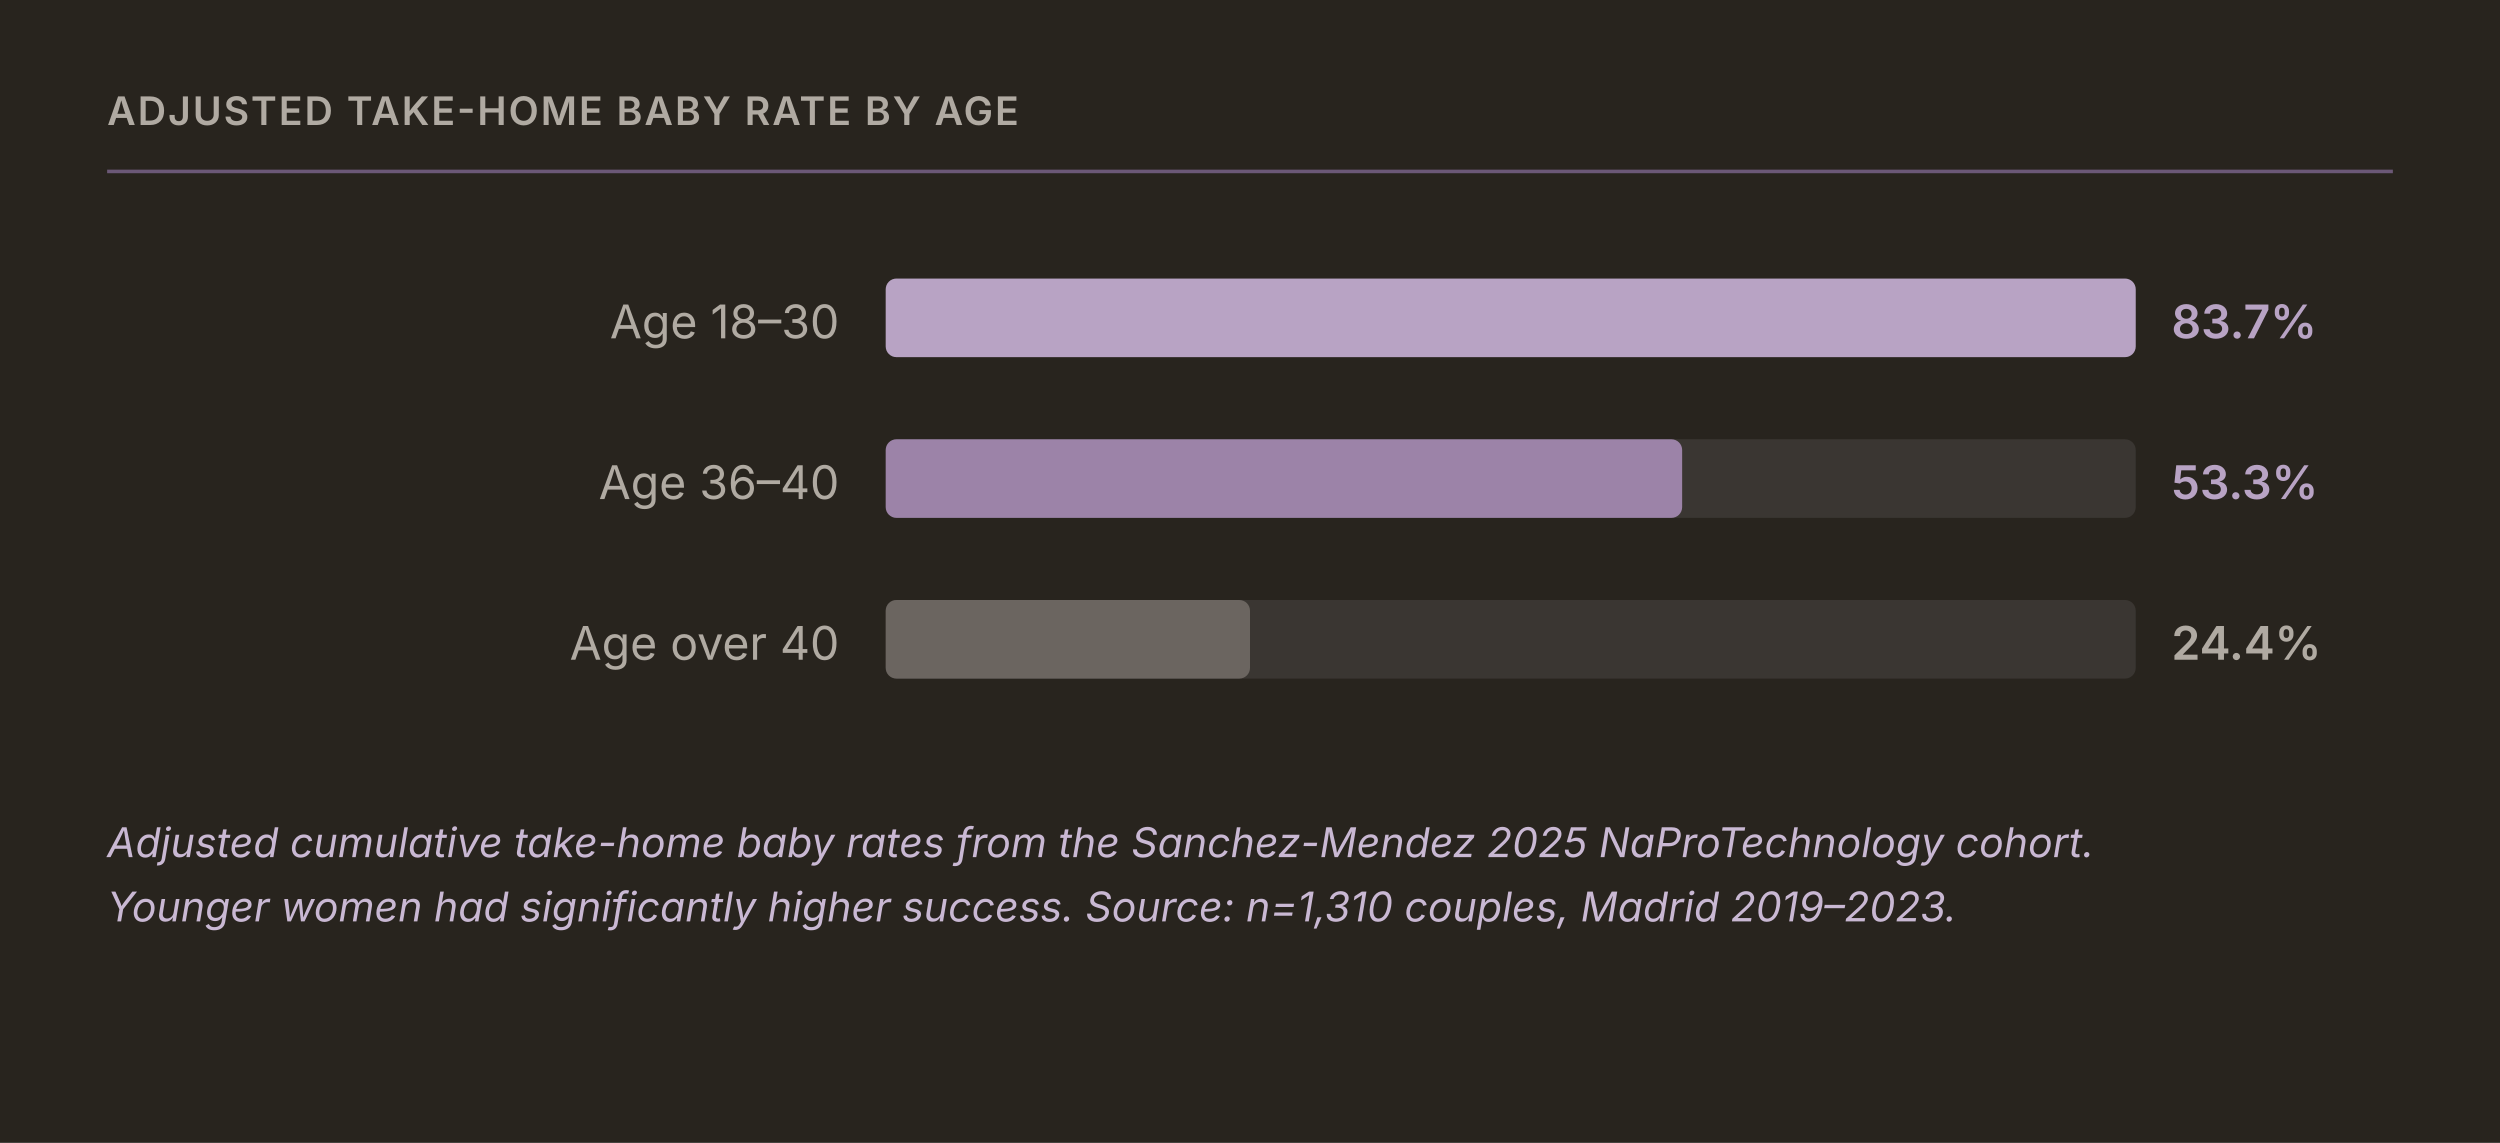
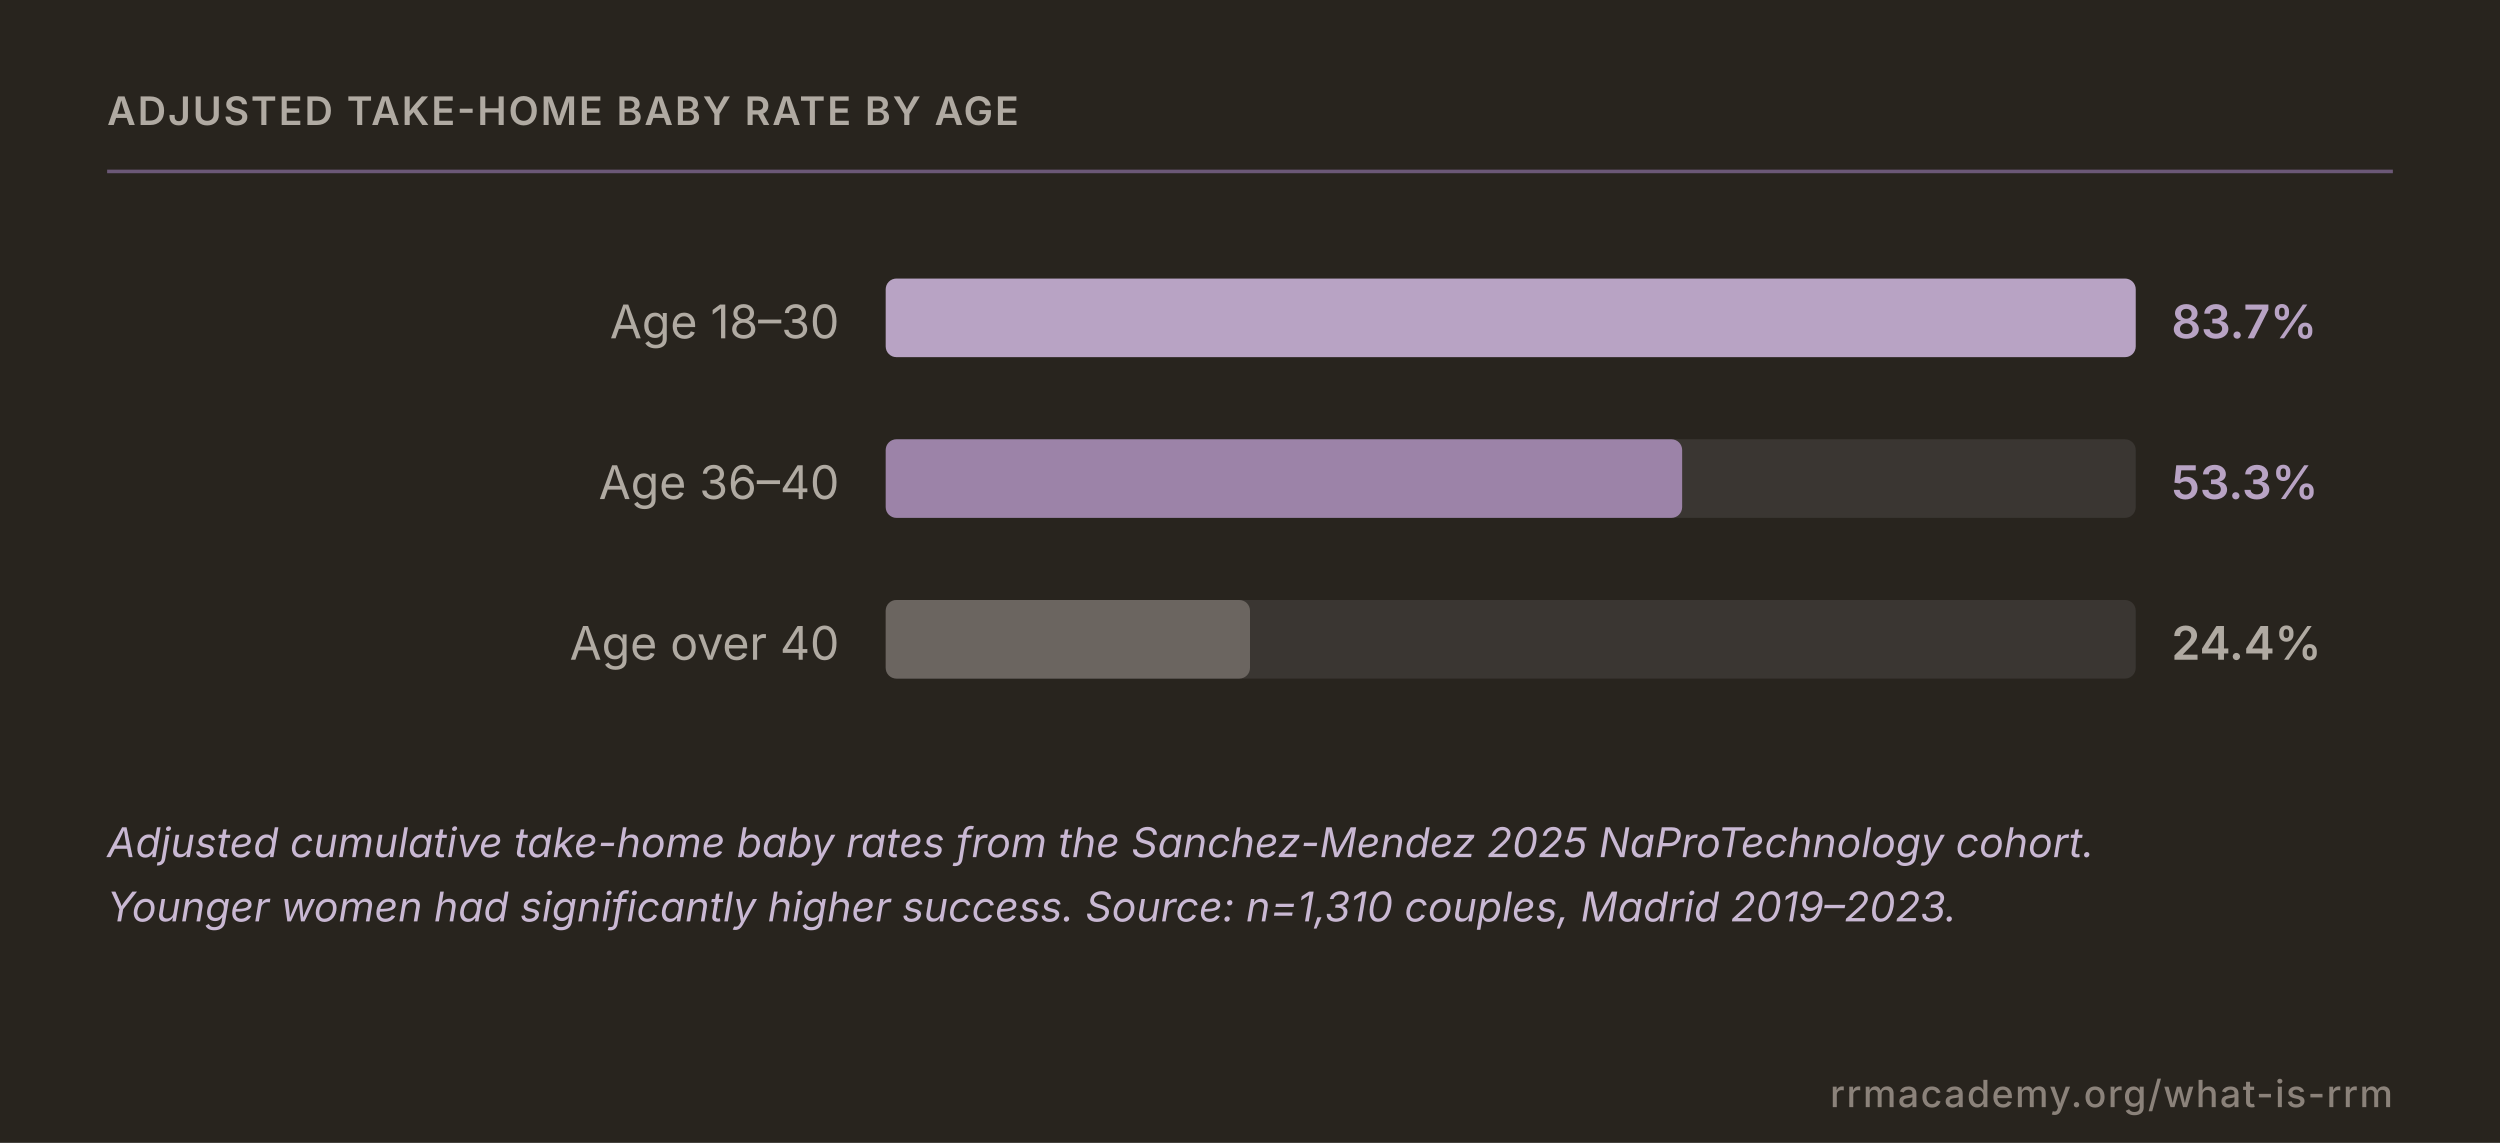
<svg xmlns="http://www.w3.org/2000/svg" viewBox="0 0 700 320" role="img" aria-label="Adjusted cumulative take-home baby rate by age group from Sanchez-Mendez 2025">
  <style>
    .heading { font-family: 'Inter', sans-serif; font-size: 11px; font-weight: 600; fill: #b0aaa2; letter-spacing: 0.05em; }
    .divider { stroke: #6b5877; stroke-width: 1; }
    .label { font-family: 'Inter', sans-serif; font-size: 13px; font-weight: 400; fill: #b0aaa2; text-anchor: end; dominant-baseline: central; }
    .track { fill: #3a3632; }
    .bar-young { fill: #b8a3c4; }
    .bar-mid { fill: #9c83a8; }
    .bar-old { fill: #6b6560; }
    .value { font-family: 'Inter', sans-serif; font-size: 13px; font-weight: 600; dominant-baseline: central; }
    .value-rrm { fill: #b8a3c4; }
    .value-mid { fill: #b8a3c4; }
    .value-old { fill: #b0aaa2; }
    .caption { font-family: 'Inter', sans-serif; font-size: 11.5px; font-style: italic; fill: #c9b8d3; }
+     .attribution { font-family: 'Inter', sans-serif; font-size: 10.5px; font-weight: 500; fill: #8b827a; letter-spacing: 0.04em; text-anchor: end; }
  </style>
  <rect width="700" height="320" fill="#28241e" />
  <text x="30" y="35" class="heading">ADJUSTED TAKE-HOME BABY RATE BY AGE</text>
  <line x1="30" y1="48" x2="670" y2="48" class="divider" />
  <text x="235" y="90" class="label">Age 18–30</text>
  <rect x="248" y="78" width="350" height="22" rx="3" class="track" />
  <rect x="248" y="78" width="350" height="22" rx="3" class="bar-young" />
  <text x="608" y="90" class="value value-rrm">83.7%</text>
  <text x="235" y="135" class="label">Age 36–40</text>
  <rect x="248" y="123" width="350" height="22" rx="3" class="track" />
  <rect x="248" y="123" width="223" height="22" rx="3" class="bar-mid" />
  <text x="608" y="135" class="value value-mid">53.3%</text>
  <text x="235" y="180" class="label">Age over 40</text>
  <rect x="248" y="168" width="350" height="22" rx="3" class="track" />
  <rect x="248" y="168" width="102" height="22" rx="3" class="bar-old" />
  <text x="608" y="180" class="value value-old">24.4%</text>
  <text x="30" y="240" class="caption">Adjusted cumulative take-home baby rates from the Sanchez-Mendez 2025 NaProTechnology cohort.</text>
  <text x="30" y="258" class="caption">Younger women had significantly higher success. Source: n=1,310 couples, Madrid 2019–2023.</text>
+   <text x="670" y="310" class="attribution">rrmacademy.org/what-is-rrm</text>
</svg>
